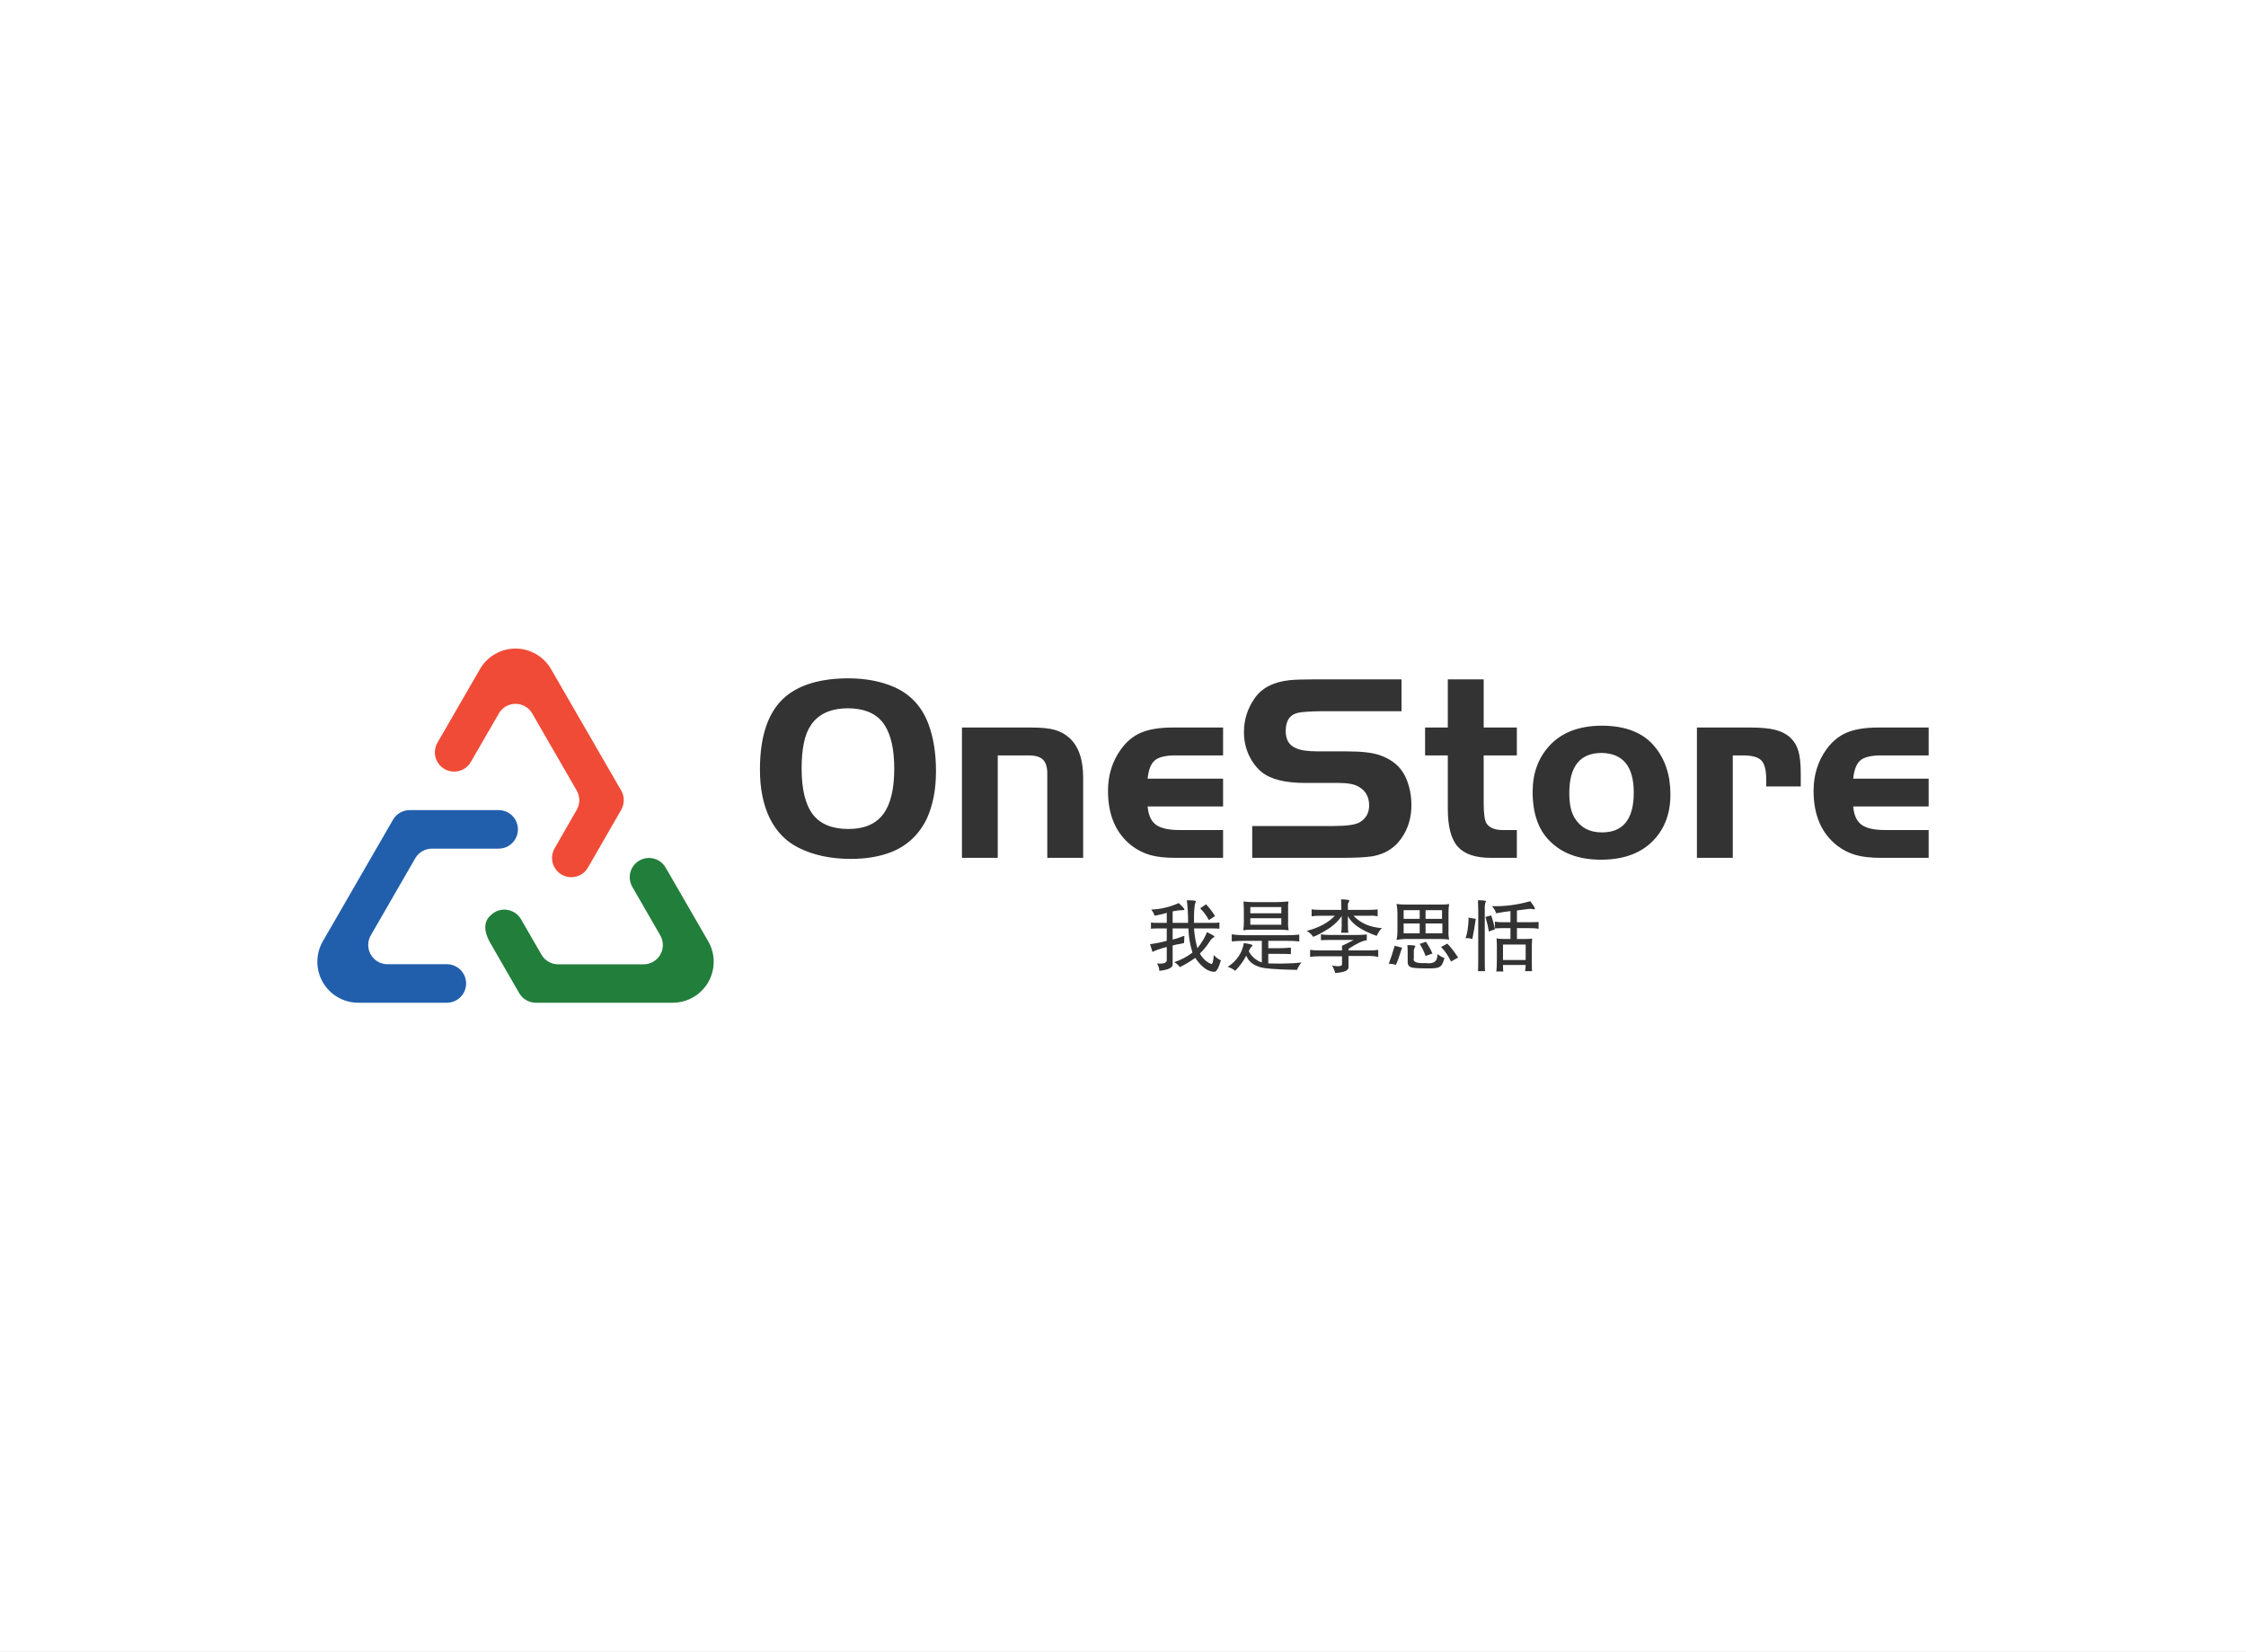
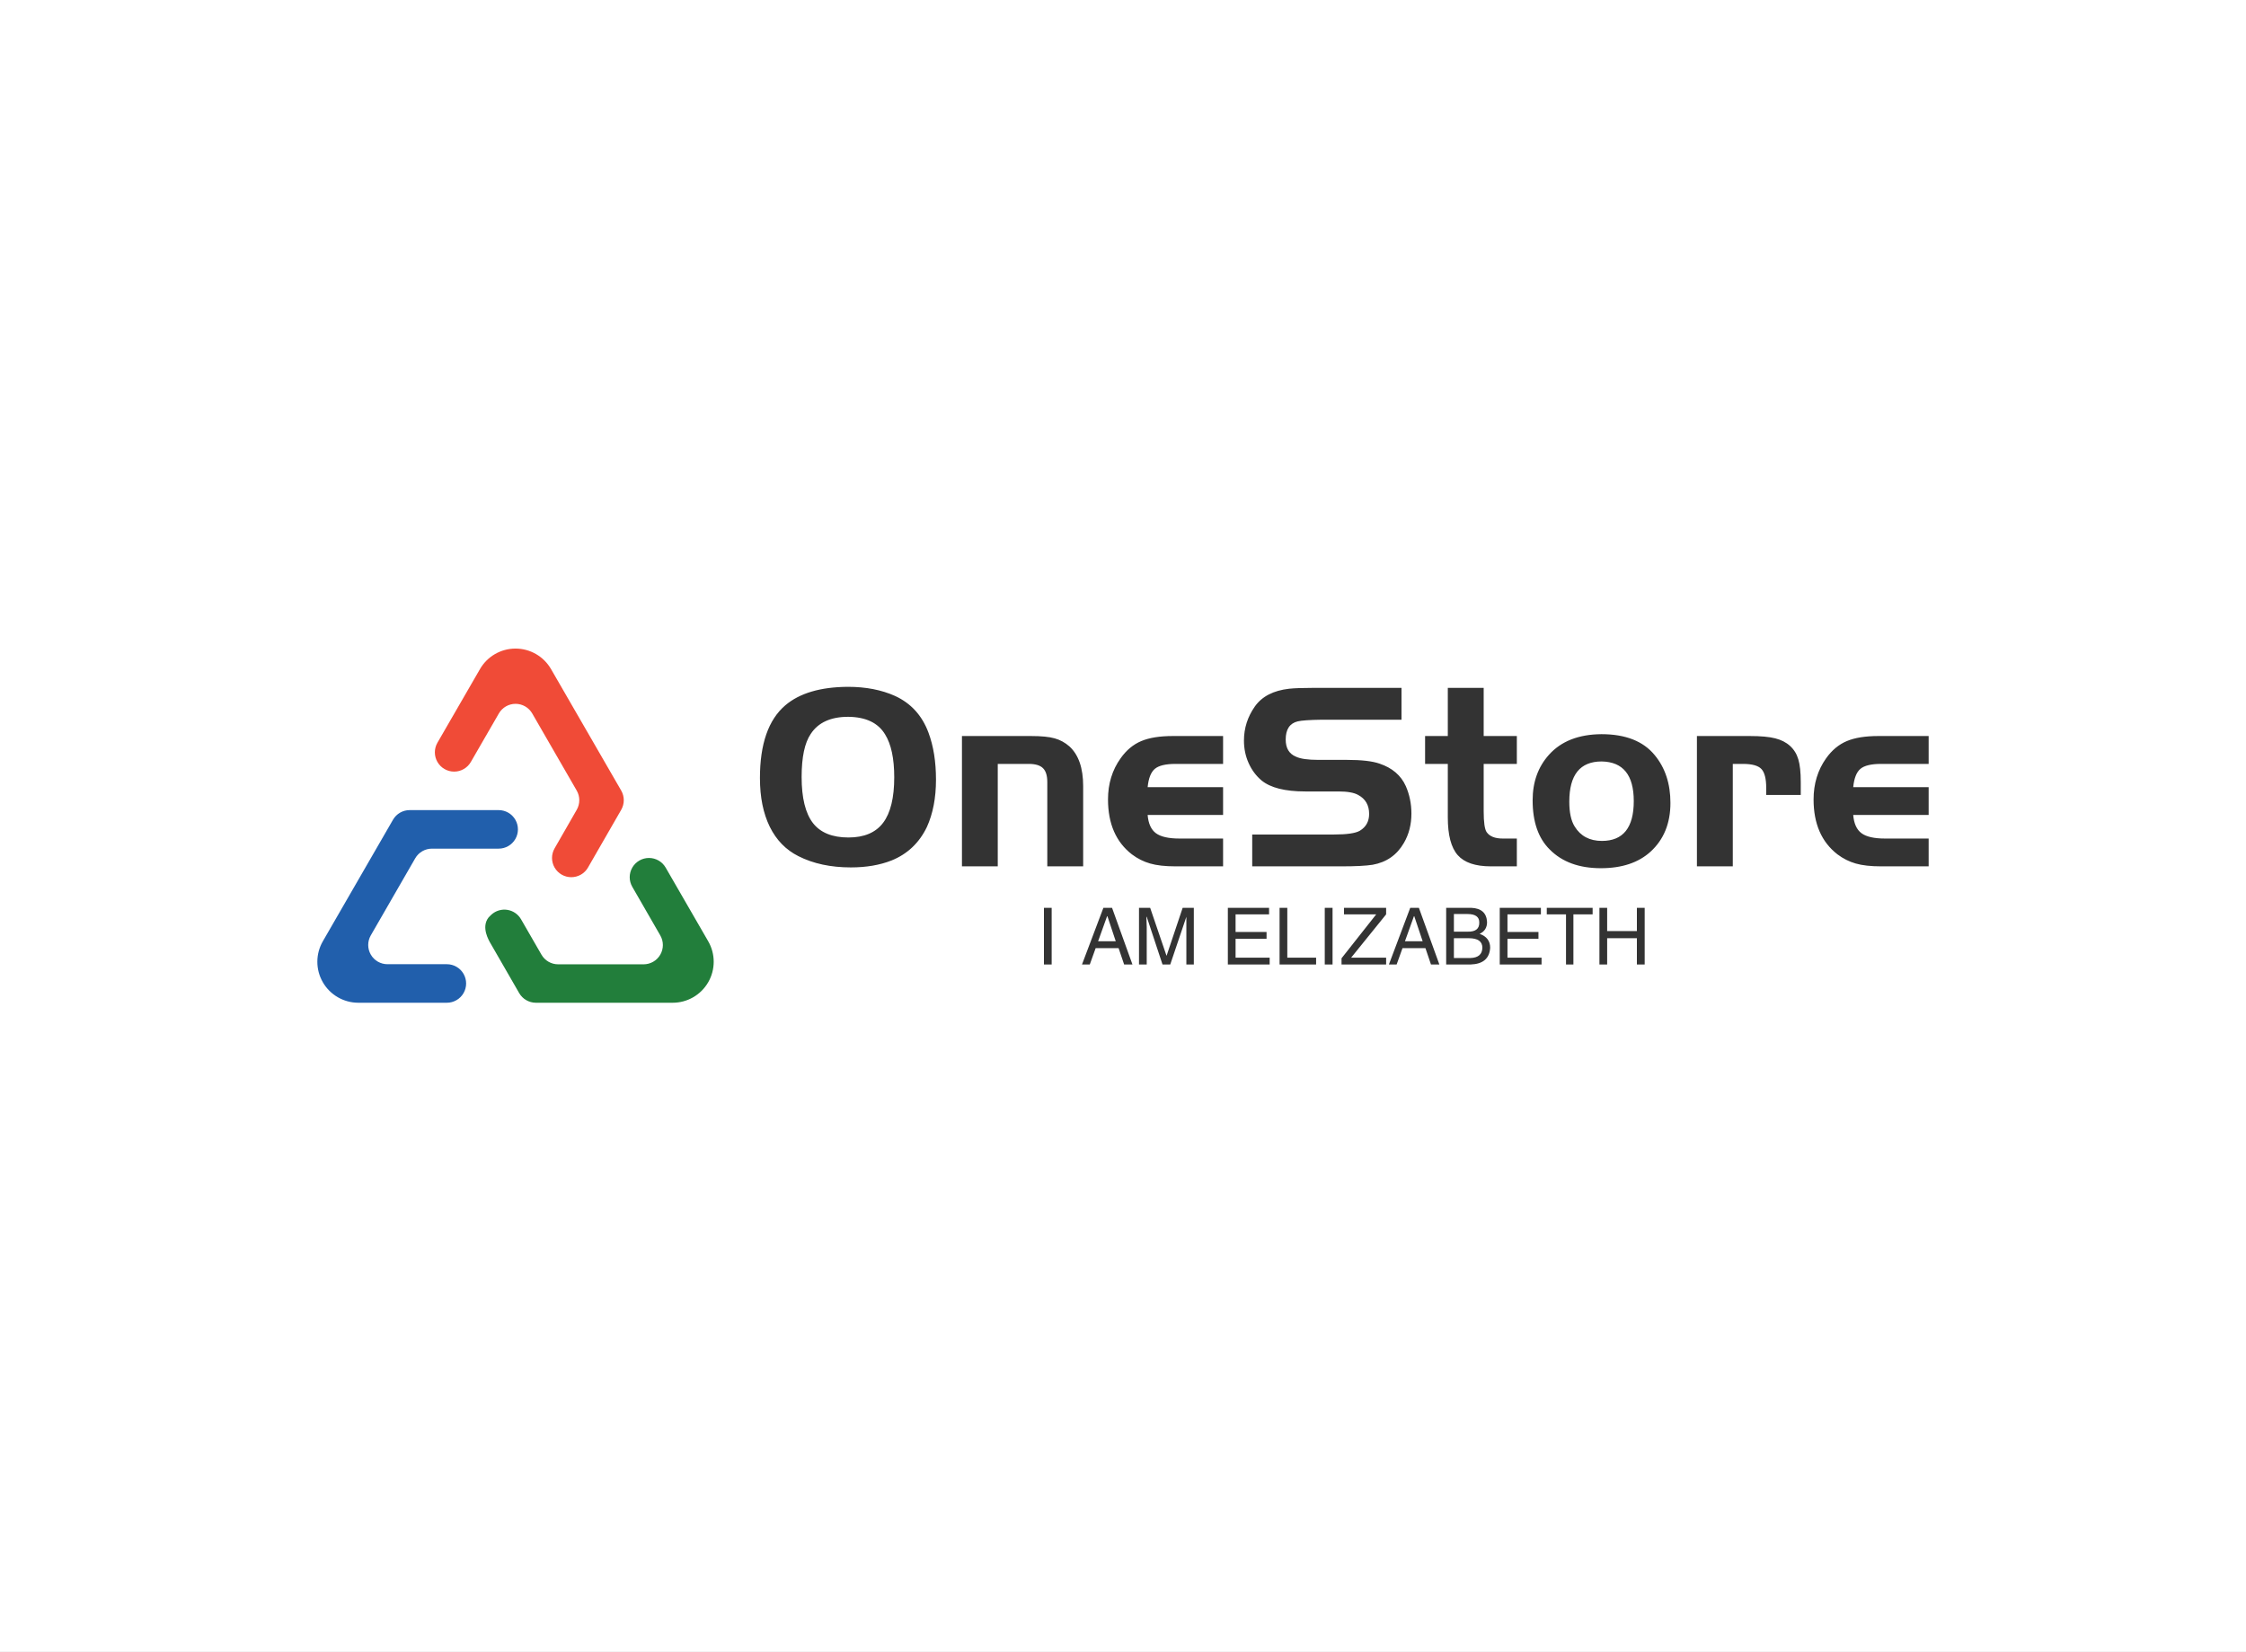
<svg xmlns="http://www.w3.org/2000/svg" data-v-0dd9719b="" version="1.0" width="100%" height="100%" viewBox="0 0 340 250" preserveAspectRatio="xMidYMid meet" color-interpolation-filters="sRGB" style="margin: auto;">
  <rect data-v-0dd9719b="" x="0" y="0" width="100%" height="100%" fill="#ffffff" fill-opacity="1" class="background" />
  <rect data-v-0dd9719b="" x="0" y="0" width="100%" height="100%" fill="url(#watermark)" fill-opacity="1" class="watermarklayer" />
  <g data-v-0dd9719b="" fill="#333" class="icon-text-wrapper icon-svg-group iconsvg" transform="translate(48.04,98.19011)">
    <g class="iconsvg-imagesvg" transform="translate(0,0)">
      <g>
        <rect fill="#333" fill-opacity="0" stroke-width="2" x="0" y="0" width="60" height="53.62" class="image-rect" />
-         <svg x="0" y="0" width="60" height="53.62" filtersec="colorsb8184411147" class="image-svg-svg primary" style="overflow: visible;">
+         <svg x="0" y="0" width="60" height="53.62" filtersec="colorsb7620641115" class="image-svg-svg primary" style="overflow: visible;">
          <svg viewBox="0.015 0 111.899 100">
            <g fill-rule="evenodd">
              <path d="M85.8 40.09L66 5.81a11.58 11.58 0 0 0-20.08 0l-12 20.77a5.44 5.44 0 0 0 4.71 8.16A5.43 5.43 0 0 0 43.36 32l7.9-13.68a5.44 5.44 0 0 1 9.42 0l12.56 21.77a5.45 5.45 0 0 1 0 5.44L67 56.4a5.43 5.43 0 0 0 4.71 8.15 5.49 5.49 0 0 0 2.71-.72 5.35 5.35 0 0 0 2-2l9.38-16.3a5.45 5.45 0 0 0 0-5.44z" fill="#f04b37" />
              <path d="M51.2 45.61H26.08a5.43 5.43 0 0 0-4.71 2.72L1.58 82.62a11.57 11.57 0 0 0 10 17.38h25a5.44 5.44 0 0 0 4.71-8.16 5.43 5.43 0 0 0-4.71-2.72H19.8A5.43 5.43 0 0 1 15.09 81l12.56-21.79a5.45 5.45 0 0 1 4.71-2.72H51.2a5.44 5.44 0 0 0 4.71-2.71 5.44 5.44 0 0 0-4.71-8.17z" fill="#215fac" />
              <path d="M110.35 82.62l-12-20.78a5.44 5.44 0 0 0-9.42 0 5.43 5.43 0 0 0 0 5.43L96.84 81a5.44 5.44 0 0 1-4.71 8.15H68a5.43 5.43 0 0 1-4.71-2.72l-5.77-10a5.43 5.43 0 0 0-8.36-1.31l-.18.17-.61.61c-2.27 2.84.27 6.75.3 6.92Q52.8 90 57 97.28a5.46 5.46 0 0 0 4.68 2.72h38.64a11.57 11.57 0 0 0 10.03-17.38z" fill="#227e3b" />
            </g>
          </svg>
        </svg>
      </g>
    </g>
-     <g transform="translate(67,4.503017)">
+     <g transform="translate(67,5.790829)">
      <g data-gra="path-name" fill-rule="" class="tp-name iconsvg-namesvg" transform="translate(0,0)">
        <g transform="scale(1)">
          <g>
            <path d="M14.62-27.18L14.62-27.18Q18.67-27.18 21.75-25.8L21.75-25.8Q25.36-24.14 26.81-20.25L26.81-20.25Q27.95-17.21 27.95-13.12L27.95-13.12Q27.95-8.99 26.57-5.95L26.57-5.95Q24.83-2.35 21.22-0.89L21.22-0.89Q18.55 0.16 15.07 0.16L15.07 0.16Q10.49 0.16 7.13-1.54L7.13-1.54Q4.29-2.96 2.79-5.99 1.3-9.03 1.3-13.37L1.3-13.37Q1.3-21.1 5.14-24.38L5.14-24.38Q8.38-27.14 14.62-27.18ZM14.66-22.64L14.66-22.64Q10.69-22.64 8.99-20.05L8.99-20.05Q7.61-18.02 7.61-13.53L7.61-13.53Q7.61-8.79 9.32-6.56L9.32-6.56Q11.02-4.37 14.7-4.37L14.7-4.37Q18.27-4.37 19.95-6.6 21.63-8.83 21.63-13.49L21.63-13.49Q21.63-17.74 20.25-19.97L20.25-19.97Q18.67-22.6 14.66-22.64ZM31.88 0L31.88-19.73 42.33-19.73Q44.68-19.73 45.91-19.38 47.15-19.04 48.16-18.15L48.16-18.15Q50.23-16.24 50.23-12.15L50.23-12.15 50.23 0 44.8 0 44.8-12.76Q44.8-14.22 44.15-14.86 43.5-15.51 42-15.51L42-15.51 37.3-15.51 37.3 0 31.88 0ZM59.99-11.99L71.41-11.99 71.41-7.78 59.99-7.78Q60.15-5.83 61.24-5.02 62.34-4.21 64.81-4.21L64.81-4.21 71.41-4.21 71.41 0 64.2 0Q61.85 0 60.37-0.43 58.89-0.85 57.6-1.82L57.6-1.82Q53.99-4.62 53.99-10.13L53.99-10.13Q53.99-13.69 55.9-16.36L55.9-16.36Q57.19-18.19 59.01-18.96 60.84-19.73 63.79-19.73L63.79-19.73 71.41-19.73 71.41-15.51 64.2-15.51Q61.97-15.51 61.08-14.76 60.19-14.01 59.99-11.99L59.99-11.99ZM89.39 0L75.82 0 75.82-4.82 88.18-4.82Q91.13-4.82 92.11-5.39L92.11-5.39Q93.52-6.24 93.52-7.94L93.52-7.94Q93.52-9.92 91.86-10.81L91.86-10.81Q90.93-11.34 88.87-11.34L88.87-11.34 83.84-11.34Q79.27-11.34 77.24-13L77.24-13Q75.99-14.05 75.28-15.63 74.57-17.21 74.57-19.04L74.57-19.04Q74.57-21.87 76.23-24.22L76.23-24.22Q77.85-26.49 81.41-26.89L81.41-26.89Q82.63-27.02 85.02-27.02L85.02-27.02 98.42-27.02 98.42-22.2 86.31-22.2Q83.6-22.16 82.71-21.95L82.71-21.95Q80.89-21.51 80.89-19.2L80.89-19.2Q80.89-17.25 82.43-16.61L82.43-16.61Q83.44-16.12 85.83-16.12L85.83-16.12 90.16-16.12Q93.48-16.12 95.1-15.55L95.1-15.55Q97.98-14.58 99.07-12.15L99.07-12.15Q99.92-10.21 99.92-7.98L99.92-7.98Q99.92-5.51 98.79-3.56L98.79-3.56Q97.21-0.81 94.05-0.24L94.05-0.24Q92.51 0 89.39 0L89.39 0ZM101.99-19.73L105.43-19.73 105.43-27.02 110.86-27.02 110.86-19.73 115.88-19.73 115.88-15.51 110.86-15.51 110.86-8.34Q110.86-5.83 111.31-5.18L111.31-5.18Q111.99-4.21 113.74-4.21L113.74-4.21 115.88-4.21 115.88 0 111.95 0Q108.43 0 106.93-1.7 105.43-3.4 105.43-7.41L105.43-7.41 105.43-15.51 101.99-15.51 101.99-19.73ZM128.68-20.01L128.68-20.01Q134.15-20.01 136.74-16.85L136.74-16.85Q139.13-13.97 139.13-9.6L139.13-9.6Q139.13-4.98 136.13-2.23L136.13-2.23Q133.38 0.28 128.6 0.28L128.6 0.28Q123.66 0.28 120.86-2.55L120.86-2.55Q118.27-5.1 118.27-10L118.27-10Q118.27-14.14 120.74-16.89L120.74-16.89Q123.5-19.97 128.68-20.01ZM128.72-15.88L128.72-15.88Q123.82-15.88 123.82-9.8L123.82-9.8Q123.82-7.33 124.63-6.04L124.63-6.04Q125.97-3.85 128.76-3.85L128.76-3.85Q133.58-3.85 133.58-9.88L133.58-9.88Q133.58-15.8 128.72-15.88ZM143.14 0L143.14-19.73 151.16-19.73Q153.63-19.73 154.99-19.38 156.35-19.04 157.24-18.23L157.24-18.23Q158.13-17.42 158.49-16.2 158.86-14.99 158.86-12.72L158.86-12.72 158.86-10.81 153.63-10.81 153.63-11.87Q153.63-13.97 152.9-14.74 152.17-15.51 150.11-15.51L150.11-15.51 148.57-15.51 148.57 0 143.14 0ZM166.8-11.99L178.22-11.99 178.22-7.78 166.8-7.78Q166.96-5.83 168.05-5.02 169.14-4.21 171.62-4.21L171.62-4.21 178.22-4.21 178.22 0 171.01 0Q168.66 0 167.18-0.43 165.7-0.85 164.41-1.82L164.41-1.82Q160.8-4.62 160.8-10.13L160.8-10.13Q160.8-13.69 162.7-16.36L162.7-16.36Q164-18.19 165.82-18.96 167.65-19.73 170.6-19.73L170.6-19.73 178.22-19.73 178.22-15.51 171.01-15.51Q168.78-15.51 167.89-14.76 167-14.01 166.8-11.99L166.8-11.99Z" transform="translate(-1.3, 27.18)" />
          </g>
        </g>
      </g>
-       <g data-gra="path-slogan" fill-rule="" class="tp-slogan iconsvg-slogansvg" fill="#333" transform="translate(59.05,33.46)">
+       <g data-gra="path-slogan" fill-rule="" class="tp-slogan iconsvg-slogansvg" fill="#333" transform="translate(42.99,33.46)">
        <g transform="scale(1, 1)">
          <g transform="scale(1)">
-             <path d="M6.09-9.70L6.09-9.70Q7.41-9.70 7.45-9.56L7.45-9.56Q7.45-9.52 7.41-9.42L7.41-9.42Q7.27-9.05 7.22-8.39L7.22-8.39Q7.17-7.88 7.17-6.28L7.17-6.28L9.66-6.28Q10.78-6.28 11.02-6.33L11.02-6.33L11.02-5.39Q10.83-5.44 9.66-5.44L9.66-5.44L7.17-5.44Q7.31-3.75 7.69-2.44L7.69-2.44Q8.72-3.75 9.14-4.88L9.14-4.88Q10.22-4.36 10.27-4.22L10.27-4.22Q10.27-4.13 10.08-4.03L10.08-4.03Q9.84-3.89 9.75-3.75L9.75-3.75Q9.70-3.66 9.56-3.47L9.56-3.47Q8.81-2.34 8.06-1.64L8.06-1.64Q8.72-0.47 9.80-0.05L9.80-0.05Q10.08-0.05 10.17-1.41L10.17-1.41Q10.73-0.80 11.25-0.61L11.25-0.61Q10.73 1.13 10.27 1.13L10.27 1.13Q8.81 1.13 7.36-0.98L7.36-0.98Q6.28-0.19 5.02 0.42L5.02 0.42Q4.73 0 4.27-0.28L4.27-0.28Q4.17-0.33 4.17-0.33L4.17-0.33Q5.67-0.80 6.94-1.78L6.94-1.78Q6.38-3.56 6.33-5.44L6.33-5.44L3.94-5.44L3.94-3.75Q4.59-3.89 5.39-4.22L5.39-4.22Q5.63-4.27 5.72-4.31L5.72-4.31L5.67-3.23Q5.44-3.19 5.06-3.09L5.06-3.09Q4.69-3.05 3.94-2.86L3.94-2.86L3.94-0.14Q4.13 0.75 1.92 0.98L1.92 0.98Q1.92 0.47 1.64 0L1.64 0Q1.59-0.09 1.59-0.14L1.59-0.14Q3 0 3.05-0.61L3.05-0.61L3.05-2.63Q1.59-2.25 0.89-1.88L0.89-1.88L0.52-3.05Q1.83-3.23 3.05-3.56L3.05-3.56L3.05-5.44L1.97-5.44Q0.89-5.44 0.66-5.39L0.66-5.39L0.66-6.33Q0.84-6.28 1.92-6.28L1.92-6.28L3.05-6.28L3.05-7.83Q3.09-7.78 2.30-7.59L2.30-7.59Q1.64-7.45 1.22-7.36L1.22-7.36Q1.03-7.88 0.70-8.30L0.70-8.30Q2.72-8.34 4.88-9.28L4.88-9.28Q5.02-9.09 5.30-8.86L5.30-8.86Q5.81-8.34 5.72-8.30L5.72-8.30Q5.67-8.20 5.44-8.20L5.44-8.20Q4.73-8.20 3.94-8.02L3.94-8.02L3.94-6.28L6.28-6.28Q6.28-8.16 6.09-9.70ZM8.11-8.48L9-9.09Q9.75-8.30 10.36-7.31L10.36-7.31L9.42-6.70Q8.95-7.64 8.11-8.48L8.11-8.48ZM20.39-8.67L15.70-8.67L15.70-7.73L20.39-7.73L20.39-8.67ZM20.39-6.98L15.70-6.98L15.70-6L20.39-6L20.39-6.98ZM14.81-4.41L14.81-4.41L21.09-4.41Q22.17-4.41 23.11-4.50L23.11-4.50L23.11-3.47Q22.31-3.56 21.09-3.56L21.09-3.56L18.42-3.56L18.42-2.44L19.73-2.44Q20.72-2.44 21.84-2.53L21.84-2.53L21.84-1.55Q21.38-1.59 19.78-1.59L19.78-1.59L18.42-1.59L18.42-0.14Q20.67-0.09 21.33-0.14L21.33-0.14Q22.13-0.14 23.44-0.28L23.44-0.28Q22.97 0.28 22.78 0.84L22.78 0.84Q17.95 0.75 17.06 0.38L17.06 0.38Q15.56-0.09 15.09-1.31L15.09-1.31Q14.34 0.05 13.41 0.98L13.41 0.98Q12.98 0.61 12.28 0.38L12.28 0.38Q14.34-0.98 14.72-3.23L14.72-3.23Q16.17-3 16.03-2.86L16.03-2.86Q16.03-2.81 15.89-2.67L15.89-2.67Q15.75-2.58 15.70-2.44L15.70-2.44Q15.66-2.39 15.61-2.30L15.61-2.30Q15.52-2.11 15.47-1.97L15.47-1.97Q16.13-0.75 17.44-0.28L17.44-0.28L17.44-3.56L14.77-3.56Q13.78-3.56 12.89-3.47L12.89-3.47L12.89-4.55Q13.73-4.41 14.81-4.41ZM14.67-9.52L14.67-9.52Q15.33-9.42 16.17-9.42L16.17-9.42L19.59-9.42Q20.30-9.42 21.47-9.52L21.47-9.52Q21.38-8.77 21.42-8.39L21.42-8.39L21.42-6.47Q21.38-5.67 21.52-5.16L21.52-5.16Q20.63-5.25 20.25-5.25L20.25-5.25L15.80-5.25Q15.33-5.25 14.63-5.16L14.63-5.16Q14.72-5.72 14.72-6.38L14.72-6.38L14.72-8.30Q14.72-8.77 14.67-9.52ZM29.44-9.84L29.44-9.84Q30-9.84 30.56-9.75L30.56-9.75Q30.75-9.70 30.61-9.42L30.61-9.42Q30.47-9.23 30.47-9.14L30.47-9.14L30.47-8.25L33.80-8.25Q34.69-8.25 34.97-8.34L34.97-8.34L34.97-7.27Q34.31-7.41 33.80-7.36L33.80-7.36L31.31-7.36Q32.91-5.67 35.63-5.48L35.63-5.48Q35.25-5.20 34.83-4.31L34.83-4.31Q31.36-5.53 30.47-7.31L30.47-7.31L30.47-5.91Q30.47-5.06 30.56-4.78L30.56-4.78L29.44-4.78Q29.53-5.11 29.53-5.86L29.53-5.86L29.53-7.31Q28.92-6.38 27.75-5.53L27.75-5.53Q26.16-4.50 25.22-4.17L25.22-4.17Q24.84-4.73 24.23-5.06L24.23-5.06Q27-5.77 28.50-7.36L28.50-7.36L26.34-7.36Q25.45-7.36 24.98-7.27L24.98-7.27L24.98-8.34Q25.36-8.25 26.34-8.25L26.34-8.25L29.48-8.25Q29.48-9.33 29.44-9.84ZM33.33-4.55L33.33-4.55L33.33-3.66Q32.34-3.52 30.56-2.34L30.56-2.34L30.56-2.11L33.84-2.11Q34.64-2.11 35.06-2.20L35.06-2.20L35.06-1.13Q34.41-1.27 33.84-1.27L33.84-1.27L30.56-1.27L30.56 0.38Q30.66 1.17 28.55 1.31L28.55 1.31Q28.41 0.75 28.08 0.19L28.08 0.19Q29.72 0.47 29.58-0.09L29.58-0.09L29.58-1.22L26.16-1.22Q25.22-1.22 24.75-1.13L24.75-1.13L24.75-2.20Q25.17-2.11 26.16-2.11L26.16-2.11L29.58-2.11L29.58-2.81Q30.33-3.14 31.36-3.70L31.36-3.70L27.70-3.70Q27.19-3.70 26.39-3.66L26.39-3.66L26.39-4.55Q26.86-4.45 27.70-4.45L27.70-4.45L29.53-4.45L31.88-4.45Q32.91-4.45 33.33-4.55ZM44.72-6.89L44.72-8.20L42.23-8.20L42.23-6.89L44.72-6.89ZM41.34-6.89L41.34-8.20L38.91-8.20L38.91-6.89L41.34-6.89ZM41.34-6.19L38.91-6.19L38.91-4.69L41.34-4.69L41.34-6.19ZM44.77-6.19L42.23-6.19L42.23-4.69L44.77-4.69L44.77-6.19ZM41.34-3.09L42.28-3.42Q42.89-2.53 43.27-1.64L43.27-1.64L42.23-1.27Q41.86-2.30 41.34-3.09L41.34-3.09ZM44.58-2.63L45.52-3.14Q46.27-2.39 47.16-1.03L47.16-1.03L46.08-0.42Q45.52-1.64 44.58-2.63L44.58-2.63ZM39.47-2.91L39.47-2.91Q40.64-2.91 40.69-2.77L40.69-2.77Q40.69-2.72 40.64-2.63L40.64-2.63Q40.45-2.34 40.45-2.02L40.45-2.02L40.45-0.94Q40.17-0.09 42.28-0.19L42.28-0.19Q44.11 0.05 44.02-1.55L44.02-1.55Q44.58-1.13 45.09-0.94L45.09-0.94Q44.77 0.23 44.34 0.38L44.34 0.38Q44.02 0.66 42.28 0.61L42.28 0.61Q40.36 0.61 39.98 0.42L39.98 0.42Q39.47 0.23 39.52-0.56L39.52-0.56L39.52-2.02Q39.52-2.44 39.47-2.91ZM37.55-2.81L38.67-2.53Q38.06-0.56 37.73 0.09L37.73 0.09Q37.27-0.09 36.66-0.09L36.66-0.09Q37.08-1.17 37.55-2.81L37.55-2.81ZM45.80-9.14L45.80-9.14Q45.70-8.63 45.70-7.83L45.70-7.83L45.70-5.20Q45.66-4.31 45.80-3.75L45.80-3.75Q45.28-3.84 44.25-3.84L44.25-3.84L39.19-3.84Q38.58-3.84 37.83-3.70L37.83-3.70Q37.97-4.27 37.97-4.88L37.97-4.88L37.97-7.69Q37.97-8.48 37.83-9.14L37.83-9.14Q38.39-9.05 39.33-9.05L39.33-9.05L44.39-9.05Q45.47-9.05 45.80-9.14ZM58.08-9.56L58.08-9.56Q58.97-8.39 58.73-8.34L58.73-8.34Q58.69-8.34 58.55-8.34L58.55-8.34Q58.22-8.44 57.89-8.39L57.89-8.39Q56.63-8.25 56.06-8.16L56.06-8.16L56.06-6.38L57.89-6.38Q59.20-6.38 59.34-6.42L59.34-6.42L59.34-5.39Q58.83-5.48 57.94-5.48L57.94-5.48L56.06-5.48L56.06-3.84L57.28-3.84Q57.89-3.84 58.36-3.89L58.36-3.89Q58.31-3.28 58.31-2.86L58.31-2.86L58.31-0.56Q58.31 0.98 58.36 1.03L58.36 1.03L57.28 1.03Q57.38 0.70 57.38 0.09L57.38 0.09L53.95 0.09Q53.95 0.94 54 1.08L54 1.08L52.92 1.08Q53.02 0.70 53.02-0.66L53.02-0.66L53.02-2.86Q53.02-3.42 52.97-3.94L52.97-3.94Q53.34-3.84 54.14-3.84L54.14-3.84L55.08-3.84L55.08-5.48L53.72-5.48Q53.25-5.48 52.73-5.44L52.73-5.44L52.73-6.47Q53.16-6.38 53.67-6.38L53.67-6.38L55.08-6.38L55.08-8.06Q54.84-8.02 54-7.92L54-7.92Q53.30-7.78 52.92-7.73L52.92-7.73Q52.69-8.39 52.27-8.81L52.27-8.81Q55.13-8.72 58.08-9.56ZM57.38-3L53.95-3L53.95-0.66L57.38-0.66L57.38-3ZM52.73-5.30L52.73-5.30L51.80-4.97Q51.70-5.77 51.33-7.08L51.33-7.08Q51.28-7.13 51.28-7.17L51.28-7.17L52.17-7.41Q52.59-6.14 52.73-5.30ZM50.16-9.70L50.16-9.70Q51.33-9.70 51.38-9.56L51.38-9.56Q51.38-9.52 51.33-9.47L51.33-9.47Q51.19-9.14 51.19-8.72L51.19-8.72L51.19-0.94Q51.19 0.94 51.23 1.03L51.23 1.03L50.16 1.03Q50.20 0.84 50.20-0.98L50.20-0.98L50.20-8.25Q50.20-8.91 50.16-9.70ZM48.75-7.08L48.75-7.08Q49.36-6.94 49.83-6.89L49.83-6.89Q49.64-5.53 49.31-3.84L49.31-3.84Q48.66-4.03 48.28-3.94L48.28-3.94Q48.70-5.11 48.75-7.08Z" transform="translate(-0.515625, 9.84375)" />
+             <path d="M1.08-8.58L2.25-8.58L2.25 0L1.08 0L1.08-8.58ZM13.22 0L12.38-2.48L8.91-2.48L8.02 0L6.84 0L10.08-8.58L11.39-8.58L14.48 0L13.22 0ZM10.64-7.31L9.28-3.52L11.95-3.52L10.69-7.31L10.64-7.31ZM23.77-8.58L23.77 0L22.64 0L22.64-5.06Q22.64-5.77 22.64-7.22L22.64-7.22L20.20 0L19.03 0L16.64-7.22L16.59-7.22Q16.59-6.70 16.64-5.67L16.64-5.67Q16.64-5.16 16.64-5.06L16.64-5.06L16.64 0L15.47 0L15.47-8.58L17.16-8.58L19.64-1.31L22.08-8.58L23.77-8.58ZM30.09-1.03L35.25-1.03L35.25 0L28.92 0L28.92-8.58L35.16-8.58L35.16-7.59L30.09-7.59L30.09-4.92L34.78-4.92L34.78-3.89L30.09-3.89L30.09-1.03ZM36.75-8.58L37.92-8.58L37.92-1.03L42.28-1.03L42.28 0L36.75 0L36.75-8.58ZM43.59-8.58L44.77-8.58L44.77 0L43.59 0L43.59-8.58ZM47.58-1.03L52.88-1.03L52.88 0L46.13 0L46.13-0.94L51.38-7.59L46.50-7.59L46.50-8.58L52.88-8.58L52.88-7.59L47.58-1.03ZM59.67 0L58.83-2.48L55.36-2.48L54.47 0L53.30 0L56.53-8.58L57.84-8.58L60.94 0L59.67 0ZM57.09-7.31L55.73-3.52L58.41-3.52L57.14-7.31L57.09-7.31ZM65.20-7.64L63.14-7.64L63.14-4.97L65.20-4.97Q67.03-4.92 66.98-6.38L66.98-6.38Q66.98-7.64 65.20-7.64L65.20-7.64ZM65.67 0L61.97 0L61.97-8.58L65.77-8.58Q68.06-8.48 68.16-6.42L68.16-6.42Q68.16-5.16 67.03-4.64L67.03-4.64Q68.63-4.08 68.63-2.53L68.63-2.53Q68.48-0.09 65.67 0L65.67 0ZM65.39-3.98L63.14-3.98L63.14-0.98L65.63-0.98Q67.41-1.03 67.45-2.53L67.45-2.53Q67.45-3.98 65.39-3.98L65.39-3.98ZM71.25-1.03L76.41-1.03L76.41 0L70.08 0L70.08-8.58L76.31-8.58L76.31-7.59L71.25-7.59L71.25-4.92L75.94-4.92L75.94-3.89L71.25-3.89L71.25-1.03ZM80.11-7.59L77.20-7.59L77.20-8.58L84.14-8.58L84.14-7.59L81.23-7.59L81.23 0L80.11 0L80.11-7.59ZM86.34-5.06L90.84-5.06L90.84-8.58L92.02-8.58L92.02 0L90.84 0L90.84-3.98L86.34-3.98L86.34 0L85.17 0L85.17-8.58L86.34-8.58L86.34-5.06Z" transform="translate(-1.078125, 8.578125)" />
          </g>
        </g>
      </g>
    </g>
  </g>
  <defs v-gra="od" />
</svg>
